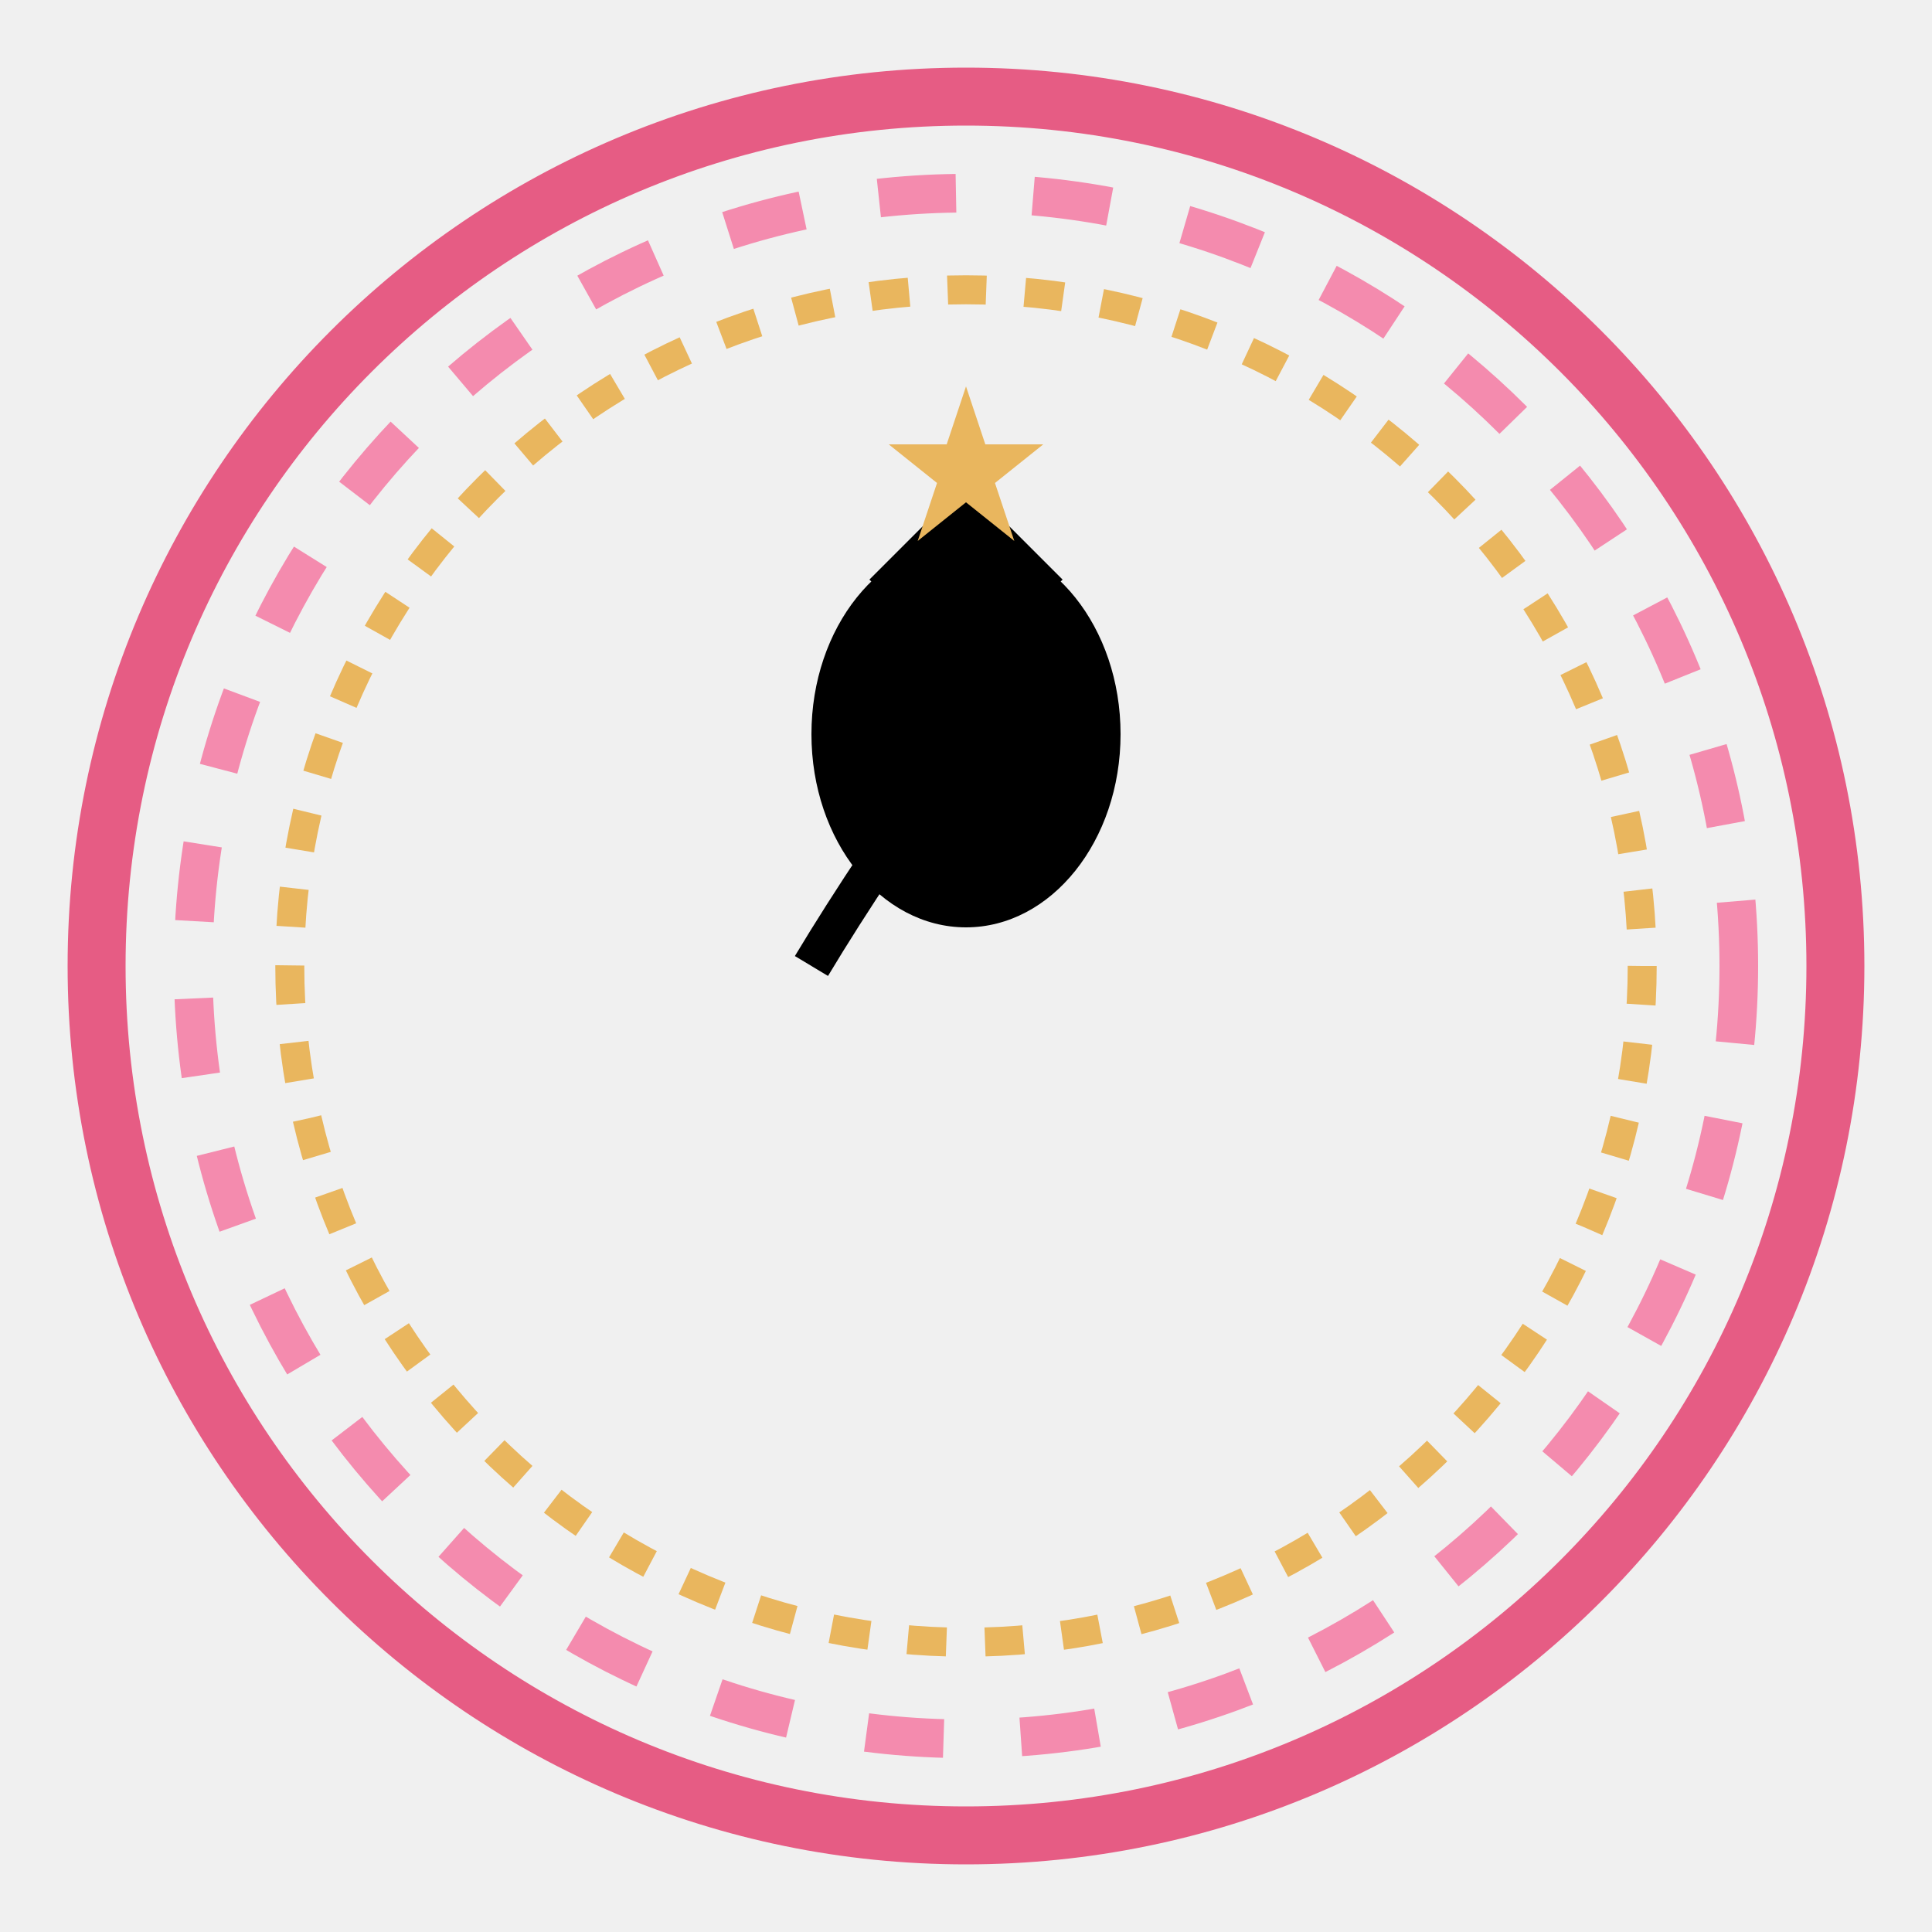
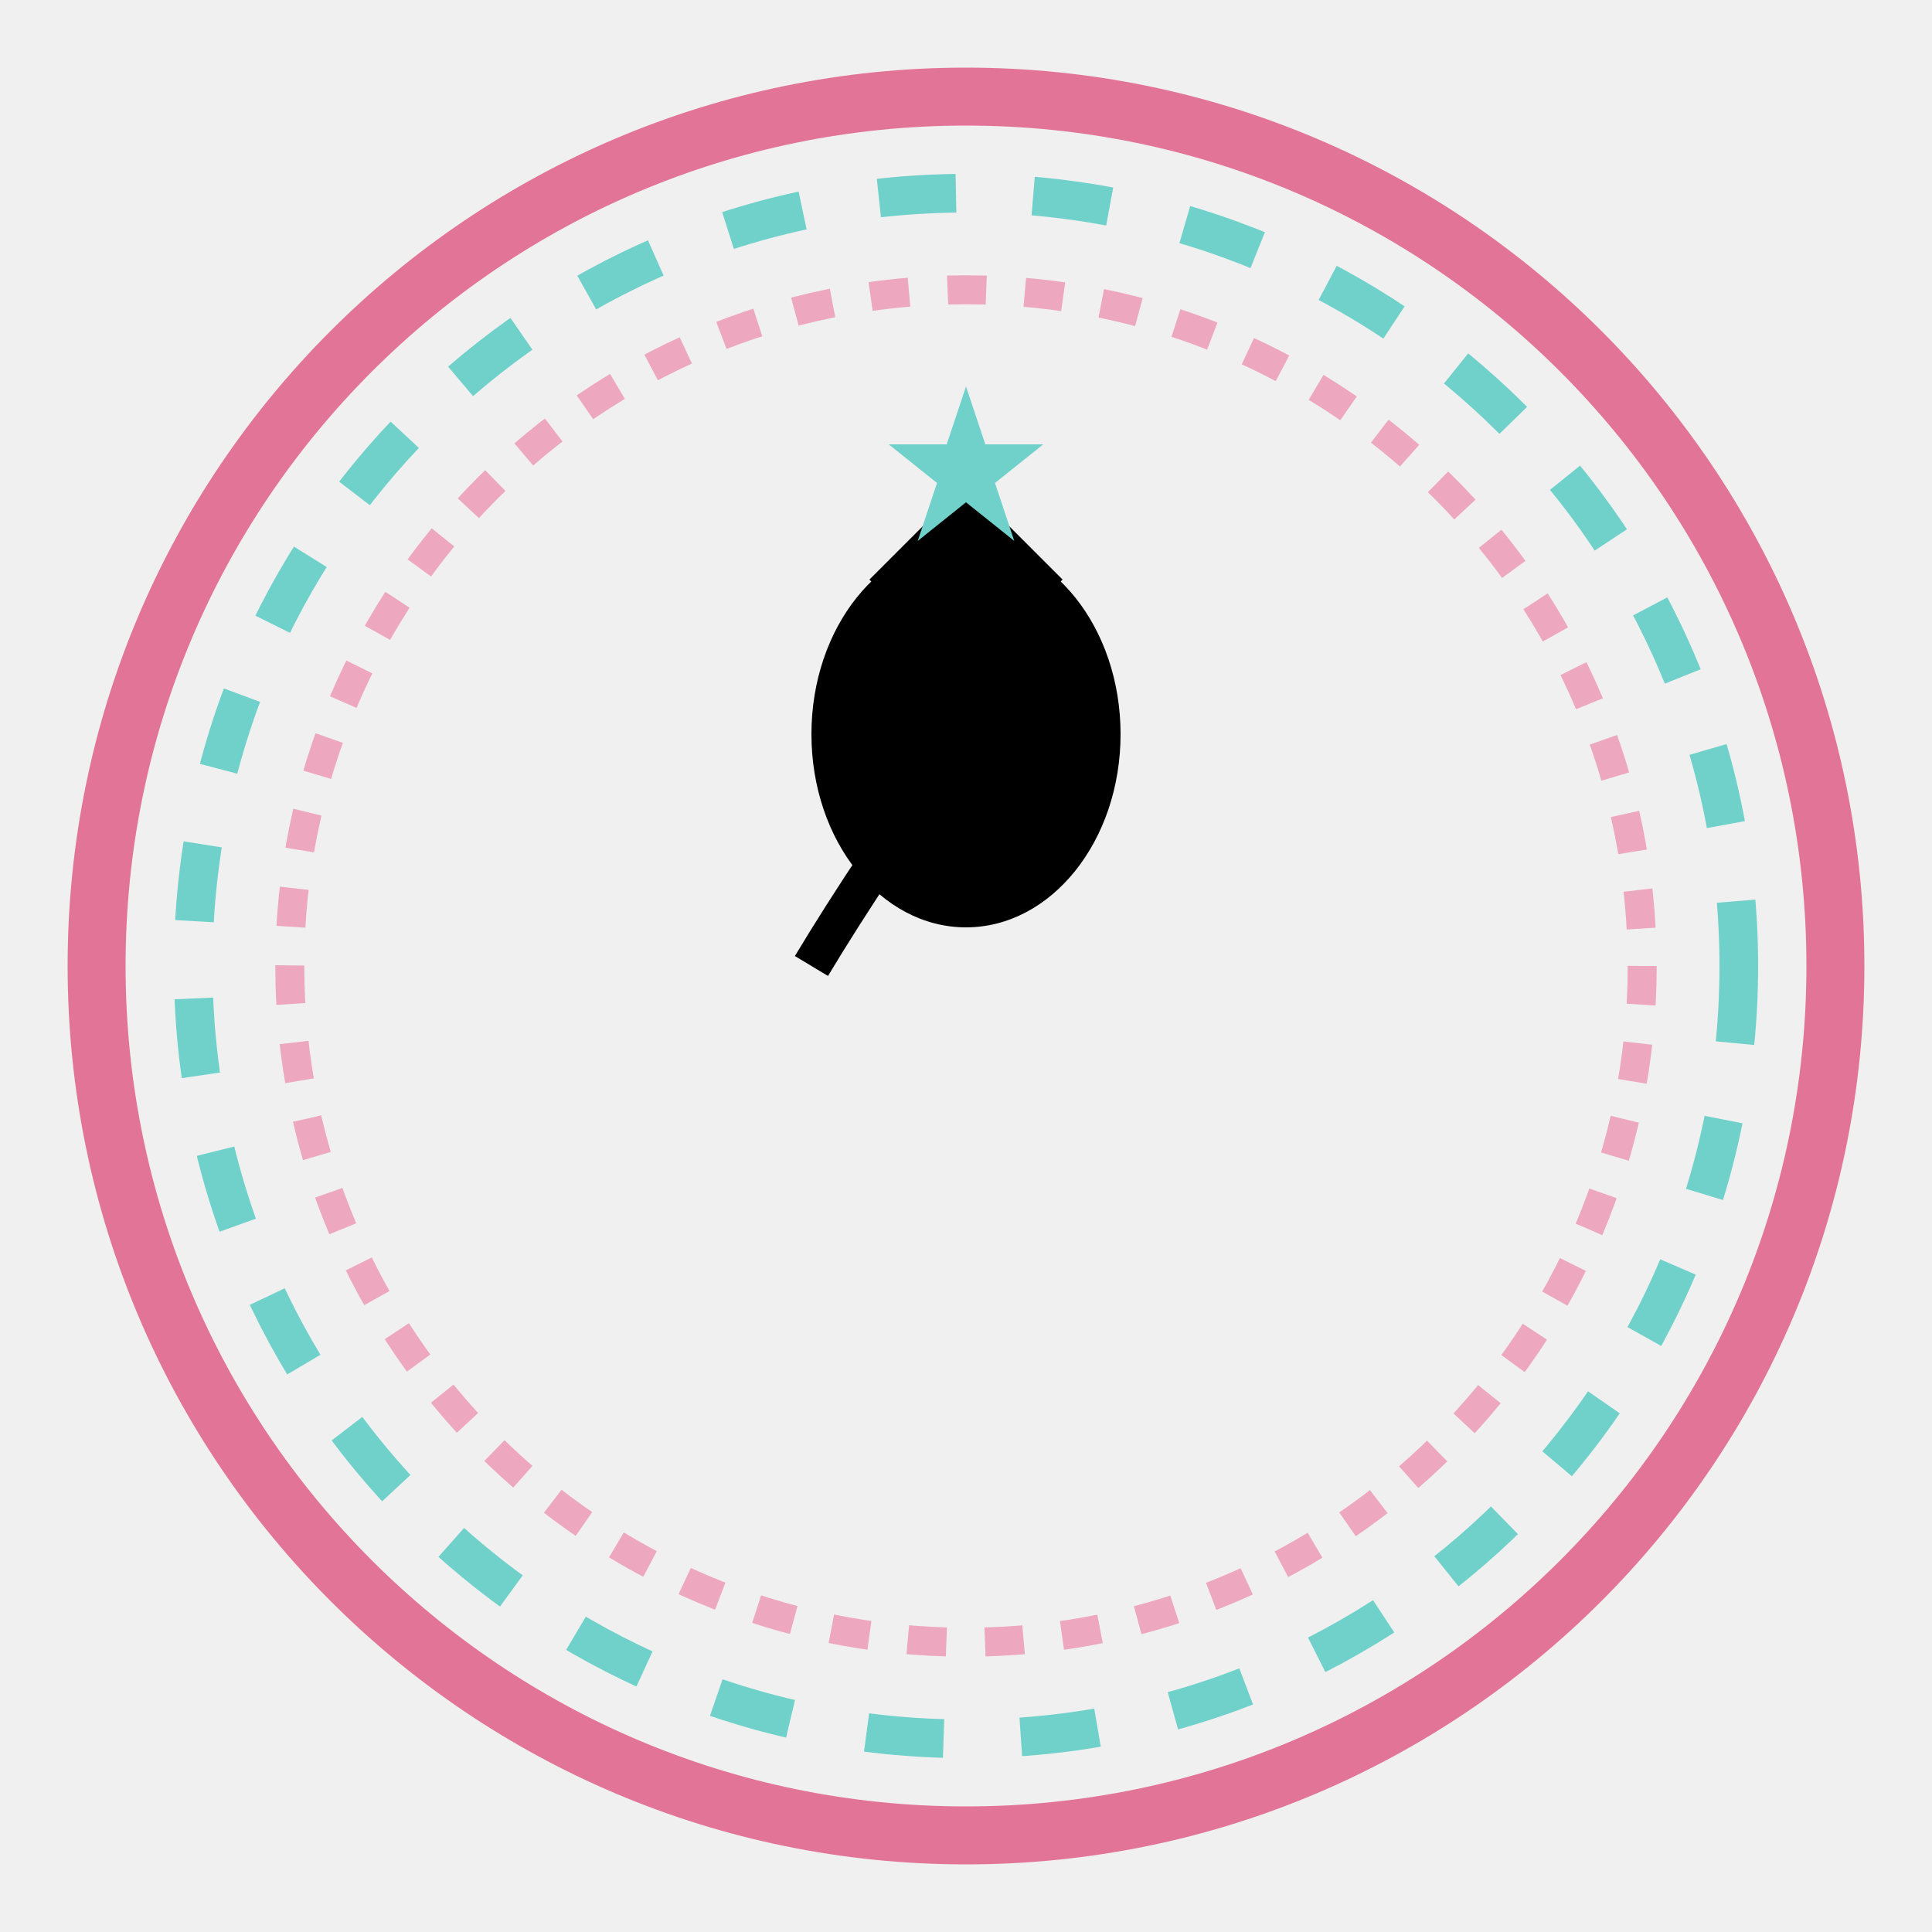
<svg xmlns="http://www.w3.org/2000/svg" viewBox="0 0 100 100">
-   <circle cx="50" cy="50" r="45" fill="none" stroke="#E65C84" stroke-width="3" />
-   <circle cx="50" cy="50" r="40" fill="none" stroke="#F48BAE" stroke-width="2" stroke-dasharray="4,4" />
-   <circle cx="50" cy="50" r="35" fill="none" stroke="#E9B65E" stroke-width="1.5" stroke-dasharray="2,2" />
+   <circle cx="50" cy="50" r="45" fill="none" stroke="#E27498" stroke-width="3" />
+   <circle cx="50" cy="50" r="40" fill="none" stroke="#6FD1CA" stroke-width="2" stroke-dasharray="4,4" />
+   <circle cx="50" cy="50" r="35" fill="none" stroke="#EDA7BE" stroke-width="1.5" stroke-dasharray="2,2" />
  <path d="M 50 35 L 45 30 L 50 25 L 55 30 Z" fill="#000000" />
  <circle cx="48" cy="32" r="1.5" fill="#FFFFFF" />
  <circle cx="52" cy="32" r="1.5" fill="#FFFFFF" />
  <ellipse cx="50" cy="38" rx="8" ry="10" fill="#000000" />
  <path d="M 50 38 Q 45 45 42 50" stroke="#000000" stroke-width="2" fill="none" />
-   <path d="M 50 20 L 51 23 L 54 23 L 51.5 25 L 52.5 28 L 50 26 L 47.5 28 L 48.5 25 L 46 23 L 49 23 Z" fill="#E9B65E" />
+   <path d="M 50 20 L 51 23 L 54 23 L 51.5 25 L 52.5 28 L 50 26 L 47.5 28 L 48.5 25 L 46 23 L 49 23 Z" fill="#6FD1CA" />
</svg>
